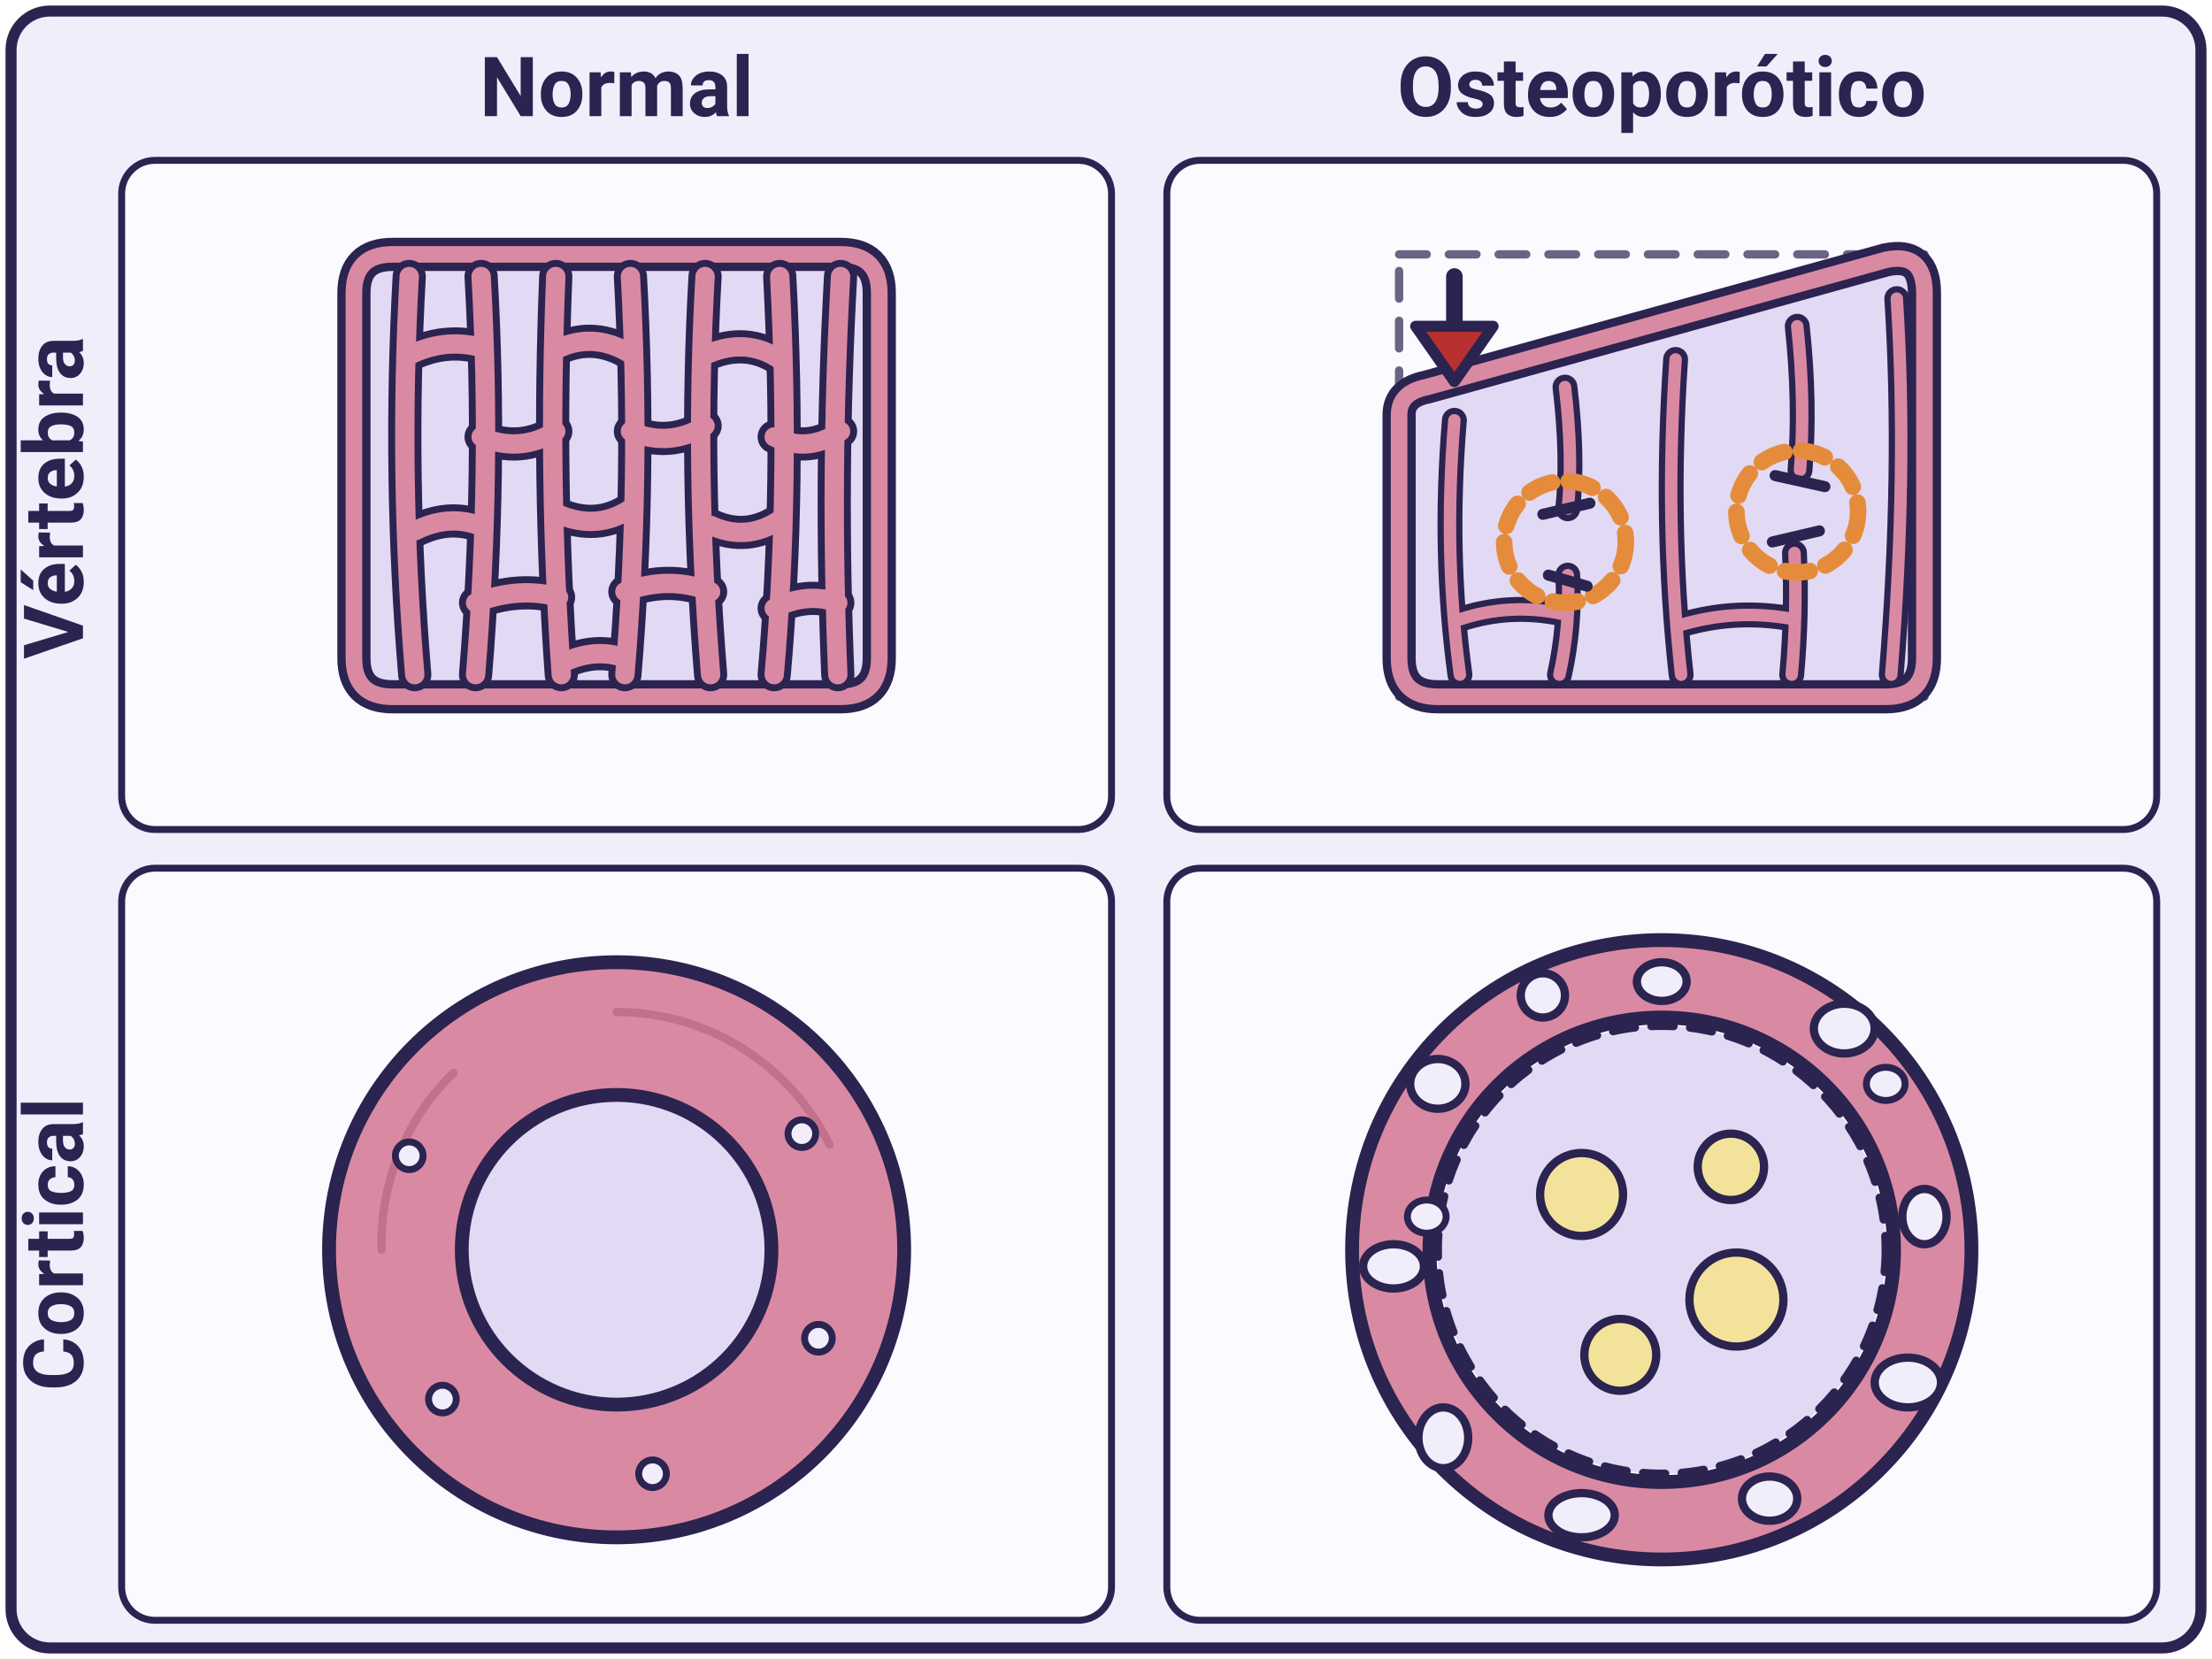
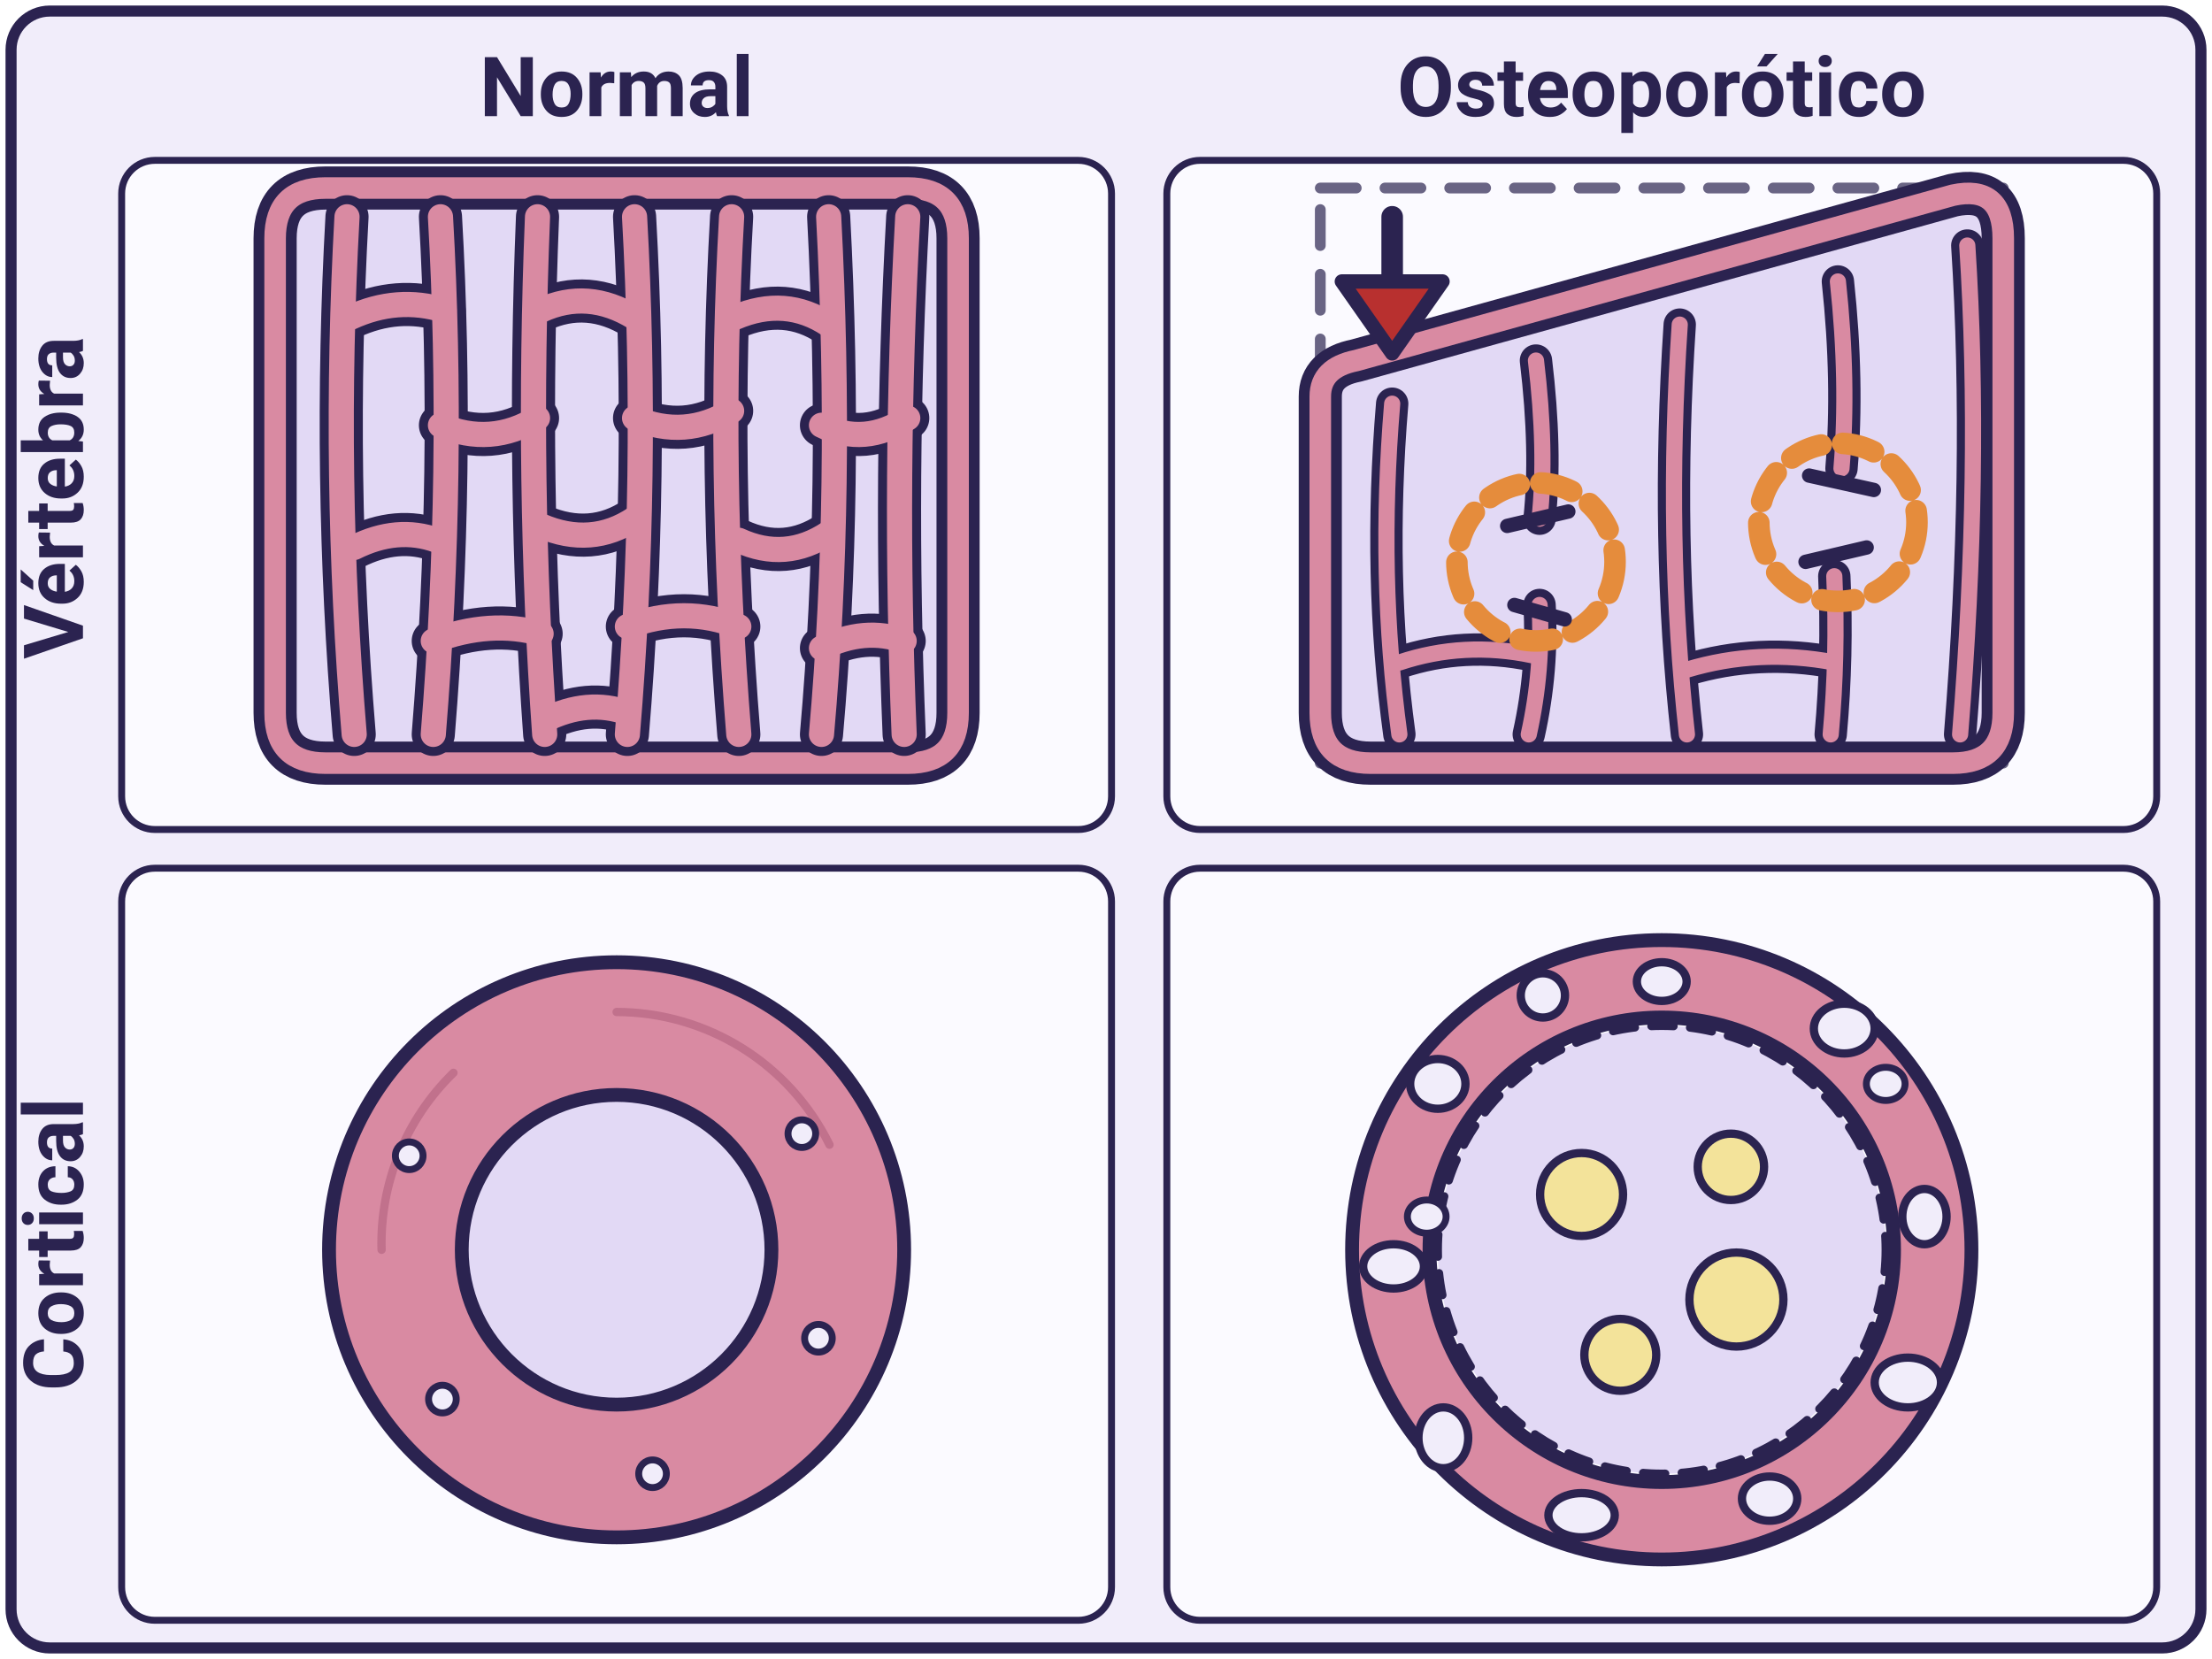
<svg xmlns="http://www.w3.org/2000/svg" viewBox="0 0 800 600" fill="none" stroke-linejoin="round" stroke-linecap="round" font-family="ui-sans-serif, system-ui, 'Segoe UI', Roboto, 'Helvetica Neue', Arial, sans-serif">
  <g id="fondo_lamina">
    <rect x="4" y="4" width="792" height="592" rx="14" fill="#f1edfa" stroke="#2b2350" stroke-width="4" />
    <rect x="44" y="58" width="358" height="242" rx="12" fill="#fbfaff" stroke="#2b2350" stroke-width="2.5" />
    <rect x="422" y="58" width="358" height="242" rx="12" fill="#fbfaff" stroke="#2b2350" stroke-width="2.5" />
    <rect x="44" y="314" width="358" height="272" rx="12" fill="#fbfaff" stroke="#2b2350" stroke-width="2.5" />
    <rect x="422" y="314" width="358" height="272" rx="12" fill="#fbfaff" stroke="#2b2350" stroke-width="2.5" />
    <text x="223" y="42" font-size="30" text-anchor="middle" font-weight="600" fill="#2b2350" stroke="none">Normal</text>
    <text x="601" y="42" font-size="30" text-anchor="middle" font-weight="600" fill="#2b2350" stroke="none">Osteoporótico</text>
    <text x="30" y="180" font-size="30" text-anchor="middle" font-weight="600" transform="rotate(-90 30 180)" fill="#2b2350" stroke="none">Vértebra</text>
    <text x="30" y="450" font-size="30" text-anchor="middle" font-weight="600" transform="rotate(-90 30 450)" fill="#2b2350" stroke="none">Cortical</text>
  </g>
  <g id="trabeculas_normales">
-     <path d="M142 92H304Q318 92 318 106V238Q318 252 304 252H142Q128 252 128 238V106Q128 92 142 92Z" fill="#e2d9f5" stroke="#2b2350" stroke-width="12" />
-     <path d="M142 92H304Q318 92 318 106V238Q318 252 304 252H142Q128 252 128 238V106Q128 92 142 92Z" stroke="#d98aa2" stroke-width="6" />
-     <g stroke="#2b2350" stroke-width="12">
-       <path d="M148 100Q144 172 150 244M174 100Q178 170 172 244M201 100Q198 174 203 244M228 100Q232 172 226 244M255 100Q251 170 257 244M282 100Q286 176 280 244M304 100Q300 172 303 244" />
-       <path d="M149 128Q162 122 175 126M150 192Q162 186 173 190M174 158Q188 164 201 156M172 218Q188 212 202 216M202 126Q215 120 228 128M202 186Q216 192 228 184M203 240Q215 234 226 238M228 156Q242 162 255 154M226 214Q242 208 257 214M256 128Q270 122 282 130M257 190Q270 196 282 188M280 158Q292 164 304 156M280 220Q292 214 303 218" />
-     </g>
-     <g stroke="#d98aa2" stroke-width="7">
-       <path d="M148 100Q144 172 150 244M174 100Q178 170 172 244M201 100Q198 174 203 244M228 100Q232 172 226 244M255 100Q251 170 257 244M282 100Q286 176 280 244M304 100Q300 172 303 244" />
-       <path d="M149 128Q162 122 175 126M150 192Q162 186 173 190M174 158Q188 164 201 156M172 218Q188 212 202 216M202 126Q215 120 228 128M202 186Q216 192 228 184M203 240Q215 234 226 238M228 156Q242 162 255 154M226 214Q242 208 257 214M256 128Q270 122 282 130M257 190Q270 196 282 188M280 158Q292 164 304 156M280 220Q292 214 303 218" />
+     <g transform="translate(-66.9 -51.6) scale(1.3)">
+       <path d="M142 92H304Q318 92 318 106V238Q318 252 304 252H142Q128 252 128 238V106Q128 92 142 92Z" fill="#e2d9f5" stroke="#2b2350" stroke-width="12" />
+       <path d="M142 92H304Q318 92 318 106V238Q318 252 304 252H142Q128 252 128 238V106Q128 92 142 92Z" stroke="#d98aa2" stroke-width="6" />
+       <g stroke="#2b2350" stroke-width="12">
+         <path d="M148 100Q144 172 150 244M174 100Q178 170 172 244M201 100Q198 174 203 244M228 100Q232 172 226 244M255 100Q251 170 257 244M282 100Q286 176 280 244M304 100Q300 172 303 244" />
+         <path d="M149 128Q162 122 175 126M150 192Q162 186 173 190M174 158Q188 164 201 156M172 218Q188 212 202 216M202 126Q215 120 228 128M202 186Q216 192 228 184M203 240Q215 234 226 238M228 156Q242 162 255 154M226 214Q242 208 257 214M256 128Q270 122 282 130M257 190Q270 196 282 188M280 158Q292 164 304 156M280 220Q292 214 303 218" />
+       </g>
+       <g stroke="#d98aa2" stroke-width="7">
+         <path d="M148 100Q144 172 150 244M174 100Q178 170 172 244M201 100Q198 174 203 244M228 100Q232 172 226 244M255 100Q251 170 257 244M282 100Q286 176 280 244M304 100Q300 172 303 244" />
+         <path d="M149 128Q162 122 175 126M150 192Q162 186 173 190M174 158Q188 164 201 156M172 218Q188 212 202 216M202 126Q215 120 228 128M202 186Q216 192 228 184M203 240Q215 234 226 238M228 156Q242 162 255 154M226 214Q242 208 257 214M256 128Q270 122 282 130M257 190Q270 196 282 188M280 158Q292 164 304 156M280 220Q292 214 303 218" />
+       </g>
    </g>
  </g>
  <g id="colapso_vertebral">
-     <path d="M506 92H696V252H506Z" stroke="#2b2350" stroke-width="3" stroke-dasharray="10 8" opacity="0.7" />
-     <path d="M506 150Q506 142 516 140L682 94Q696 91 696 106V238Q696 252 682 252H520Q506 252 506 238Z" fill="#e2d9f5" stroke="#2b2350" stroke-width="12" />
-     <path d="M506 150Q506 142 516 140L682 94Q696 91 696 106V238Q696 252 682 252H520Q506 252 506 238Z" stroke="#d98aa2" stroke-width="6" />
-     <path d="M526 100V128" stroke="#2b2350" stroke-width="6" />
-     <path d="M526 138L512 118H540Z" fill="#b8302f" stroke="#2b2350" stroke-width="4" />
+     <g transform="translate(-180.3 -51.6) scale(1.3)">
+       <path d="M506 92H696V252H506Z" stroke="#2b2350" stroke-width="3" stroke-dasharray="10 8" opacity="0.7" />
+       <path d="M506 150Q506 142 516 140L682 94Q696 91 696 106V238Q696 252 682 252H520Q506 252 506 238Z" fill="#e2d9f5" stroke="#2b2350" stroke-width="12" />
+       <path d="M506 150Q506 142 516 140L682 94Q696 91 696 106V238Q696 252 682 252H520Q506 252 506 238Z" stroke="#d98aa2" stroke-width="6" />
+       <path d="M526 100V128" stroke="#2b2350" stroke-width="6" />
+       <path d="M526 138L512 118H540Z" fill="#b8302f" stroke="#2b2350" stroke-width="4" />
+     </g>
  </g>
  <g id="trabeculas_osteoporoticas">
-     <g stroke="#2b2350" stroke-width="9">
-       <path d="M526 152Q522 200 528 244M566 140Q569 165 567 184M567 208Q568 226 564 244M606 130Q602 190 608 244M650 118Q653 146 651 170M649 200Q650 222 648 244M686 108Q690 170 684 244" />
-       <path d="M528 224Q546 218 565 222M608 226Q628 220 649 224" />
-     </g>
-     <g stroke="#d98aa2" stroke-width="4.5">
-       <path d="M526 152Q522 200 528 244M566 140Q569 165 567 184M567 208Q568 226 564 244M606 130Q602 190 608 244M650 118Q653 146 651 170M649 200Q650 222 648 244M686 108Q690 170 684 244" />
-       <path d="M528 224Q546 218 565 222M608 226Q628 220 649 224" />
+     <g transform="translate(-180.3 -51.6) scale(1.3)">
+       <g stroke="#2b2350" stroke-width="9">
+         <path d="M526 152Q522 200 528 244M566 140Q569 165 567 184M567 208Q568 226 564 244M606 130Q602 190 608 244M650 118Q653 146 651 170M649 200Q650 222 648 244M686 108Q690 170 684 244" />
+         <path d="M528 224Q546 218 565 222M608 226Q628 220 649 224" />
+       </g>
+       <g stroke="#d98aa2" stroke-width="4.5">
+         <path d="M526 152Q522 200 528 244M566 140Q569 165 567 184M567 208Q568 226 564 244M606 130Q602 190 608 244M650 118Q653 146 651 170M649 200Q650 222 648 244M686 108Q690 170 684 244" />
+         <path d="M528 224Q546 218 565 222M608 226Q628 220 649 224" />
+       </g>
    </g>
  </g>
  <g id="perforacion_trabecular">
-     <circle cx="566" cy="196" r="22" stroke="#e58c3c" stroke-width="6" stroke-dasharray="9 6" />
-     <circle cx="650" cy="185" r="22" stroke="#e58c3c" stroke-width="6" stroke-dasharray="9 6" />
-     <path d="M558 186L575 182M560 208L574 212M642 172L660 176M641 196L658 192" stroke="#2b2350" stroke-width="4" />
+     <g transform="translate(-180.3 -51.6) scale(1.3)">
+       <circle cx="566" cy="196" r="22" stroke="#e58c3c" stroke-width="6" stroke-dasharray="9 6" />
+       <circle cx="650" cy="185" r="22" stroke="#e58c3c" stroke-width="6" stroke-dasharray="9 6" />
+       <path d="M558 186L575 182M560 208L574 212M642 172L660 176M641 196L658 192" stroke="#2b2350" stroke-width="4" />
+     </g>
  </g>
  <g id="cortical_normal">
    <circle cx="223" cy="452" r="54" fill="#e2d9f5" />
    <path d="M223 348A104 104 0 1 0 223 556A104 104 0 1 0 223 348ZM223 396A56 56 0 1 1 223 508A56 56 0 1 1 223 396Z" fill="#d98aa2" fill-rule="evenodd" stroke="#2b2350" stroke-width="5" />
    <path d="M223 366A86 86 0 0 1 300 414M164 388A86 86 0 0 0 138 452" stroke="#b0607d" stroke-width="3" opacity="0.6" />
    <circle cx="296" cy="484" r="5" fill="#f1edfa" stroke="#2b2350" stroke-width="2.5" />
    <circle cx="236" cy="533" r="5" fill="#f1edfa" stroke="#2b2350" stroke-width="2.5" />
    <circle cx="160" cy="506" r="5" fill="#f1edfa" stroke="#2b2350" stroke-width="2.5" />
    <circle cx="148" cy="418" r="5" fill="#f1edfa" stroke="#2b2350" stroke-width="2.5" />
    <circle cx="290" cy="410" r="5" fill="#f1edfa" stroke="#2b2350" stroke-width="2.5" />
  </g>
  <g id="cortical_adelgazada">
    <path d="M601 340A112 112 0 1 0 601 564A112 112 0 1 0 601 340ZM601 368A84 84 0 1 1 601 536A84 84 0 1 1 601 368Z" fill="#d98aa2" fill-rule="evenodd" stroke="#2b2350" stroke-width="5" />
  </g>
  <g id="cavidad_medular_ampliada">
    <circle cx="601" cy="452" r="81" fill="#e2d9f5" stroke="#2b2350" stroke-width="3" stroke-dasharray="8 6" />
    <circle cx="572" cy="432" r="15" fill="#f3e39a" stroke="#2b2350" stroke-width="3" />
    <circle cx="628" cy="470" r="17" fill="#f3e39a" stroke="#2b2350" stroke-width="3" />
    <circle cx="586" cy="490" r="13" fill="#f3e39a" stroke="#2b2350" stroke-width="3" />
    <circle cx="626" cy="422" r="12" fill="#f3e39a" stroke="#2b2350" stroke-width="3" />
  </g>
  <g id="porosidad_cortical">
    <ellipse cx="601" cy="355" rx="9" ry="7" fill="#f1edfa" stroke="#2b2350" stroke-width="3" />
    <ellipse cx="667" cy="372" rx="11" ry="9" fill="#f1edfa" stroke="#2b2350" stroke-width="3" />
    <ellipse cx="696" cy="440" rx="8" ry="10" fill="#f1edfa" stroke="#2b2350" stroke-width="3" />
    <ellipse cx="690" cy="500" rx="12" ry="9" fill="#f1edfa" stroke="#2b2350" stroke-width="3" />
    <ellipse cx="640" cy="542" rx="10" ry="8" fill="#f1edfa" stroke="#2b2350" stroke-width="3" />
    <ellipse cx="572" cy="548" rx="12" ry="8" fill="#f1edfa" stroke="#2b2350" stroke-width="3" />
    <ellipse cx="522" cy="520" rx="9" ry="11" fill="#f1edfa" stroke="#2b2350" stroke-width="3" />
    <ellipse cx="504" cy="458" rx="11" ry="8" fill="#f1edfa" stroke="#2b2350" stroke-width="3" />
    <ellipse cx="520" cy="392" rx="10" ry="9" fill="#f1edfa" stroke="#2b2350" stroke-width="3" />
    <ellipse cx="558" cy="360" rx="8" ry="8" fill="#f1edfa" stroke="#2b2350" stroke-width="3" />
    <ellipse cx="516" cy="440" rx="7" ry="6" fill="#f1edfa" stroke="#2b2350" stroke-width="2.5" />
    <ellipse cx="682" cy="392" rx="7" ry="6" fill="#f1edfa" stroke="#2b2350" stroke-width="2.5" />
  </g>
</svg>
